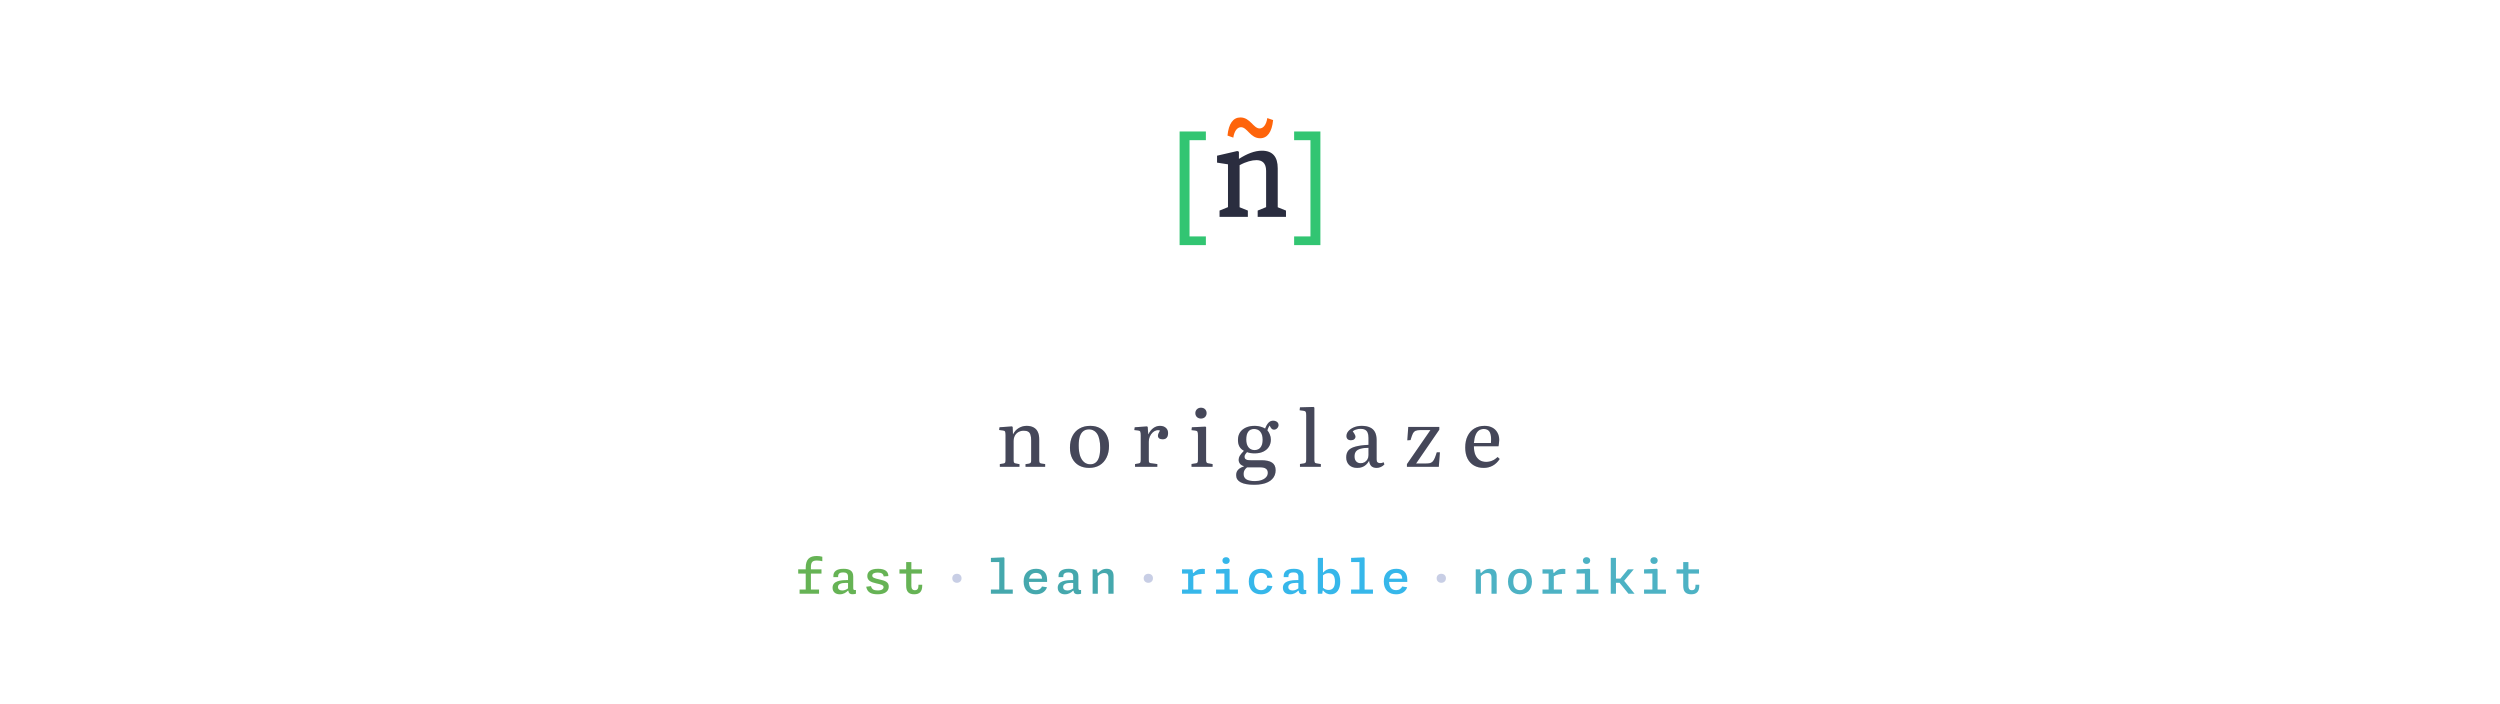
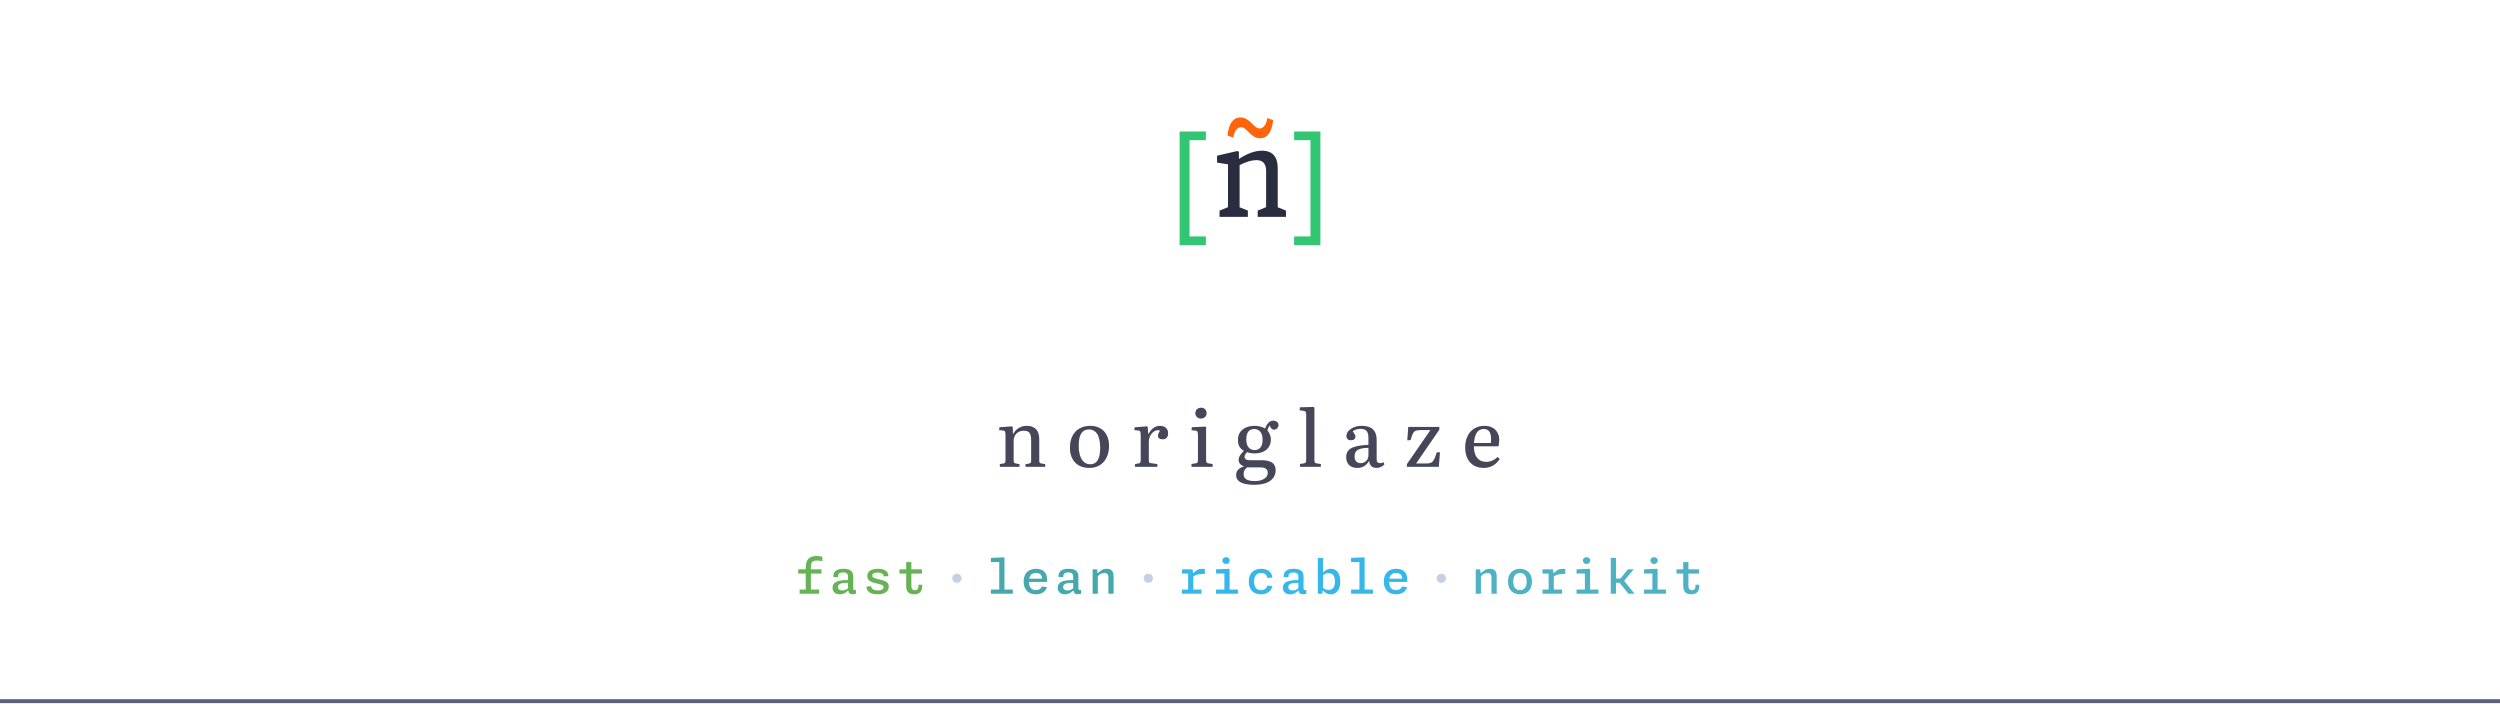
<svg xmlns="http://www.w3.org/2000/svg" width="1280" height="360" viewBox="0 0 1280 360" fill="none">
  <path d="M603.955 125.5V67.318H617.409V71.773H609.045V121.046H617.409V125.5H603.955Z" fill="#32C572" />
  <path d="M643.929 111.046V107.814L648.249 106.054V87.462C648.249 83.397 646.137 81.99 643.321 81.99C641.113 81.99 638.105 82.694 634.681 84.582V106.118L638.905 107.814V111.046H624.409V107.814L628.729 106.054V84.133L623.129 83.269V79.718L633.497 77.317L634.329 77.669V81.35C638.521 78.694 642.361 77.157 646.105 77.157C651.577 77.157 654.201 80.261 654.201 86.213V106.118L658.425 107.814V111.046H643.929Z" fill="#2A2D3F" />
  <path d="M676.045 67.318V125.5H662.591V121.046H670.955V71.773H662.591V67.318H676.045Z" fill="#32C572" />
  <path d="M628.473 69.413C629.081 63.237 631.385 60.133 635.097 60.133C640.121 60.133 641.721 65.766 644.921 65.766C646.809 65.766 648.345 63.877 648.857 60.453L651.833 61.477C651.225 67.653 648.889 70.79 645.177 70.79C640.153 70.79 638.617 65.126 635.385 65.126C633.529 65.126 631.961 67.013 631.449 70.469L628.473 69.413Z" fill="#FE640B" />
  <path d="M511.92 239V237.6L513.8 237.32C514.227 237.24 514.507 237.08 514.64 236.84C514.773 236.573 514.84 236.093 514.84 235.4V222.84C514.84 221.907 514.76 221.28 514.6 220.96C514.44 220.64 514.067 220.453 513.48 220.4L511.56 220.16L511.76 218.76L518.12 218.32L518.48 218.6L518.64 222.32H518.72C519.387 220.96 520.347 219.907 521.6 219.16C522.853 218.413 524.2 218.04 525.64 218.04C527.053 218.04 528.24 218.307 529.2 218.84C530.16 219.347 530.88 220.12 531.36 221.16C531.84 222.173 532.08 223.427 532.08 224.92V235.68C532.08 236.293 532.16 236.707 532.32 236.92C532.48 237.133 532.813 237.28 533.32 237.36L535.12 237.6V239H525.08V237.64L526.76 237.4C527.267 237.293 527.587 237.133 527.72 236.92C527.88 236.707 527.96 236.307 527.96 235.72V225.56C527.96 224.307 527.84 223.32 527.6 222.6C527.36 221.853 526.96 221.32 526.4 221C525.867 220.68 525.12 220.52 524.16 220.52C523.147 220.52 522.24 220.747 521.44 221.2C520.667 221.627 520.053 222.253 519.6 223.08C519.173 223.88 518.96 224.84 518.96 225.96V235.56C518.96 236.147 519.027 236.56 519.16 236.8C519.293 237.04 519.56 237.2 519.96 237.28L521.96 237.64V239H511.92ZM557.656 239.56C555.656 239.56 553.909 239.147 552.416 238.32C550.949 237.467 549.816 236.28 549.016 234.76C548.216 233.213 547.816 231.373 547.816 229.24C547.816 226.893 548.242 224.893 549.096 223.24C549.949 221.56 551.149 220.28 552.696 219.4C554.269 218.493 556.109 218.04 558.216 218.04C560.162 218.04 561.856 218.453 563.296 219.28C564.736 220.08 565.842 221.253 566.616 222.8C567.416 224.32 567.816 226.147 567.816 228.28C567.816 230.573 567.389 232.573 566.536 234.28C565.709 235.96 564.536 237.267 563.016 238.2C561.496 239.107 559.709 239.56 557.656 239.56ZM558.256 237.72C559.349 237.72 560.269 237.413 561.016 236.8C561.789 236.187 562.362 235.253 562.736 234C563.109 232.747 563.296 231.147 563.296 229.2C563.296 227.653 563.162 226.293 562.896 225.12C562.656 223.92 562.282 222.933 561.776 222.16C561.269 221.387 560.656 220.813 559.936 220.44C559.242 220.04 558.442 219.84 557.536 219.84C556.416 219.84 555.469 220.133 554.696 220.72C553.922 221.28 553.322 222.173 552.896 223.4C552.496 224.6 552.296 226.147 552.296 228.04C552.296 230.2 552.536 232 553.016 233.44C553.522 234.853 554.216 235.92 555.096 236.64C555.976 237.36 557.029 237.72 558.256 237.72ZM581.139 239V237.6L583.019 237.28C583.445 237.2 583.725 237.04 583.859 236.8C583.992 236.533 584.059 236.053 584.059 235.36V222.88C584.059 221.947 583.979 221.32 583.819 221C583.659 220.653 583.285 220.453 582.699 220.4L580.779 220.2L580.979 218.76L587.259 218.32L587.619 218.6L587.899 222.36H587.979C588.645 220.973 589.499 219.907 590.539 219.16C591.579 218.413 592.699 218.04 593.899 218.04C595.179 218.04 596.192 218.387 596.939 219.08C597.685 219.747 598.059 220.64 598.059 221.76C598.059 222.427 597.952 223 597.739 223.48C597.552 223.933 597.245 224.293 596.819 224.56C596.419 224.8 595.912 224.92 595.299 224.92C594.499 224.92 593.885 224.747 593.459 224.4C593.059 224.053 592.859 223.613 592.859 223.08C592.859 222.84 592.899 222.6 592.979 222.36C593.059 222.12 593.179 221.84 593.339 221.52C593.499 221.2 593.699 220.84 593.939 220.44C593.325 220.2 592.672 220.173 591.979 220.36C591.312 220.547 590.685 220.92 590.099 221.48C589.539 222.013 589.072 222.693 588.699 223.52C588.352 224.32 588.179 225.187 588.179 226.12V235.44C588.179 236.08 588.245 236.52 588.379 236.76C588.512 236.973 588.792 237.107 589.219 237.16L592.539 237.6V239H581.139ZM610.076 239V237.56L612.236 237.24C612.716 237.187 613.022 237.027 613.156 236.76C613.289 236.493 613.356 236 613.356 235.28V222.96C613.356 222 613.276 221.36 613.116 221.04C612.956 220.72 612.569 220.52 611.956 220.44L610.076 220.24L610.236 218.76L617.116 218.44L617.516 218.64V235.44C617.516 236 617.582 236.427 617.716 236.72C617.849 236.987 618.169 237.16 618.676 237.24L620.836 237.6V239H610.076ZM614.876 214.28C614.049 214.28 613.369 214.027 612.836 213.52C612.302 213.013 612.036 212.347 612.036 211.52C612.036 210.72 612.302 210.067 612.836 209.56C613.369 209.027 614.049 208.76 614.876 208.76C615.756 208.76 616.449 209.013 616.956 209.52C617.489 210.027 617.756 210.693 617.756 211.52C617.756 212.32 617.489 212.987 616.956 213.52C616.422 214.027 615.729 214.28 614.876 214.28ZM642.195 248.2C640.648 248.2 639.288 248.093 638.115 247.88C636.942 247.667 635.968 247.347 635.195 246.92C634.448 246.52 633.875 246.013 633.475 245.4C633.102 244.787 632.915 244.067 632.915 243.24C632.915 242.547 633.048 241.92 633.315 241.36C633.608 240.8 634.048 240.307 634.635 239.88C635.248 239.453 635.995 239.093 636.875 238.8V238.64C636.022 238.427 635.355 238.027 634.875 237.44C634.422 236.827 634.195 236.16 634.195 235.44C634.195 234.72 634.382 234.04 634.755 233.4C635.128 232.76 635.822 231.92 636.835 230.88V230.76C635.848 230.253 635.102 229.547 634.595 228.64C634.088 227.733 633.835 226.6 633.835 225.24C633.835 223.747 634.182 222.467 634.875 221.4C635.595 220.333 636.595 219.507 637.875 218.92C639.182 218.333 640.675 218.04 642.355 218.04C642.995 218.04 643.635 218.093 644.275 218.2C644.915 218.307 645.528 218.467 646.115 218.68C646.728 218.893 647.275 219.147 647.755 219.44C648.208 218.187 648.768 217.2 649.435 216.48C650.102 215.76 650.902 215.4 651.835 215.4C652.368 215.4 652.835 215.493 653.235 215.68C653.662 215.867 653.995 216.12 654.235 216.44C654.475 216.76 654.595 217.16 654.595 217.64C654.595 218.227 654.368 218.76 653.915 219.24C653.462 219.72 652.915 219.96 652.275 219.96C651.902 219.96 651.582 219.867 651.315 219.68C651.048 219.467 650.808 219.187 650.595 218.84L650.035 217.84C649.795 218.187 649.582 218.56 649.395 218.96C649.235 219.333 649.062 219.787 648.875 220.32C649.408 220.933 649.835 221.653 650.155 222.48C650.502 223.28 650.675 224.133 650.675 225.04C650.675 226.48 650.328 227.733 649.635 228.8C648.968 229.84 648.022 230.653 646.795 231.24C645.568 231.827 644.102 232.12 642.395 232.12C641.622 232.12 640.888 232.067 640.195 231.96C639.502 231.827 638.928 231.667 638.475 231.48C637.995 232.013 637.662 232.453 637.475 232.8C637.288 233.12 637.195 233.467 637.195 233.84C637.195 234.24 637.302 234.587 637.515 234.88C637.728 235.147 638.062 235.347 638.515 235.48C638.968 235.587 639.555 235.64 640.275 235.64H645.755C648.262 235.64 650.115 236.053 651.315 236.88C652.515 237.68 653.115 238.973 653.115 240.76C653.115 241.667 652.968 242.493 652.675 243.24C652.382 244.013 651.942 244.693 651.355 245.28C650.795 245.893 650.075 246.413 649.195 246.84C648.315 247.293 647.288 247.627 646.115 247.84C644.942 248.08 643.635 248.2 642.195 248.2ZM642.555 246.32C643.888 246.32 645.035 246.133 645.995 245.76C646.982 245.413 647.742 244.92 648.275 244.28C648.835 243.667 649.115 242.933 649.115 242.08C649.115 241.12 648.782 240.413 648.115 239.96C647.475 239.507 646.528 239.28 645.275 239.28H638.475C637.915 239.707 637.475 240.2 637.155 240.76C636.862 241.347 636.715 241.973 636.715 242.64C636.715 243.92 637.182 244.853 638.115 245.44C639.048 246.027 640.528 246.32 642.555 246.32ZM642.315 230.44C643.675 230.44 644.702 229.987 645.395 229.08C646.115 228.147 646.475 226.84 646.475 225.16C646.475 223.4 646.088 222.04 645.315 221.08C644.568 220.12 643.488 219.64 642.075 219.64C640.742 219.64 639.742 220.107 639.075 221.04C638.408 221.947 638.075 223.28 638.075 225.04C638.075 226.693 638.448 228.013 639.195 229C639.968 229.96 641.008 230.44 642.315 230.44ZM665.585 239V237.56L667.545 237.28C668.079 237.2 668.412 237.027 668.545 236.76C668.705 236.493 668.785 235.987 668.785 235.24V212.64C668.785 211.733 668.692 211.133 668.505 210.84C668.319 210.547 667.892 210.36 667.225 210.28L665.425 210.04L665.585 208.56L672.545 208.36L672.945 208.72V235.4C672.945 235.96 673.012 236.4 673.145 236.72C673.279 237.013 673.625 237.2 674.185 237.28L676.265 237.6V239H665.585ZM694.907 239.56C693.173 239.56 691.8 239.08 690.787 238.12C689.773 237.133 689.267 235.813 689.267 234.16C689.267 232.72 689.627 231.56 690.347 230.68C691.067 229.8 692.253 229.133 693.907 228.68C695.587 228.2 697.84 227.893 700.667 227.76V224.16C700.667 223.067 700.52 222.187 700.227 221.52C699.96 220.853 699.52 220.36 698.907 220.04C698.32 219.72 697.547 219.56 696.587 219.56C695.813 219.56 695.04 219.68 694.267 219.92C693.52 220.16 692.96 220.467 692.587 220.84C692.933 221.32 693.213 221.733 693.427 222.08C693.64 222.427 693.787 222.72 693.867 222.96C693.947 223.2 693.987 223.4 693.987 223.56C693.987 224.067 693.773 224.507 693.347 224.88C692.947 225.227 692.4 225.4 691.707 225.4C690.96 225.4 690.387 225.213 689.987 224.84C689.587 224.467 689.387 223.933 689.387 223.24C689.387 222.333 689.733 221.48 690.427 220.68C691.147 219.88 692.093 219.24 693.267 218.76C694.467 218.28 695.76 218.04 697.147 218.04C698.88 218.04 700.307 218.307 701.427 218.84C702.573 219.347 703.427 220.147 703.987 221.24C704.547 222.307 704.827 223.667 704.827 225.32V235.24C704.827 235.907 704.973 236.387 705.267 236.68C705.587 236.973 706.013 237.12 706.547 237.12C706.84 237.12 707.133 237.093 707.427 237.04C707.747 236.96 708.093 236.853 708.467 236.72L708.787 237.8C708.227 238.387 707.6 238.827 706.907 239.12C706.213 239.413 705.533 239.56 704.867 239.56C703.667 239.56 702.747 239.253 702.107 238.64C701.493 238 701.12 237.08 700.987 235.88C700.507 236.733 699.973 237.427 699.387 237.96C698.8 238.493 698.133 238.893 697.387 239.16C696.667 239.427 695.84 239.56 694.907 239.56ZM696.667 237.16C697.44 237.16 698.12 236.987 698.707 236.64C699.32 236.267 699.8 235.773 700.147 235.16C700.493 234.52 700.667 233.8 700.667 233V229.28C699.013 229.28 697.653 229.44 696.587 229.76C695.52 230.053 694.733 230.52 694.227 231.16C693.747 231.8 693.507 232.64 693.507 233.68C693.507 234.773 693.787 235.627 694.347 236.24C694.907 236.853 695.68 237.16 696.667 237.16ZM720.347 239V237.64L732.387 220.2H727.147C726.107 220.2 725.294 220.333 724.707 220.6C724.147 220.867 723.681 221.373 723.307 222.12C722.961 222.867 722.587 223.933 722.187 225.32L720.547 225.44L721.027 218.6H736.907V220L725.027 237.32H730.067C730.894 237.32 731.587 237.253 732.147 237.12C732.707 236.96 733.174 236.68 733.547 236.28C733.921 235.88 734.267 235.307 734.587 234.56C734.907 233.813 735.254 232.827 735.627 231.6H737.227L736.667 239H720.347ZM759.678 239.56C757.758 239.56 756.078 239.147 754.638 238.32C753.225 237.493 752.132 236.307 751.358 234.76C750.585 233.187 750.198 231.32 750.198 229.16C750.198 226.84 750.612 224.853 751.438 223.2C752.265 221.52 753.425 220.24 754.918 219.36C756.412 218.48 758.145 218.04 760.118 218.04C761.612 218.04 762.918 218.333 764.038 218.92C765.158 219.507 766.025 220.347 766.638 221.44C767.278 222.507 767.598 223.773 767.598 225.24C767.598 225.747 767.558 226.267 767.478 226.8C767.425 227.333 767.345 227.893 767.238 228.48H754.638C754.638 230.24 754.892 231.72 755.398 232.92C755.932 234.093 756.665 234.987 757.598 235.6C758.532 236.187 759.625 236.48 760.878 236.48C761.972 236.48 762.998 236.28 763.958 235.88C764.945 235.48 765.892 234.853 766.798 234L767.838 235C766.852 236.52 765.652 237.667 764.238 238.44C762.852 239.187 761.332 239.56 759.678 239.56ZM754.638 226.8H763.358C763.385 226.533 763.398 226.24 763.398 225.92C763.425 225.6 763.438 225.267 763.438 224.92C763.438 223.053 763.132 221.707 762.518 220.88C761.905 220.053 760.972 219.64 759.718 219.64C758.732 219.64 757.878 219.893 757.158 220.4C756.465 220.907 755.905 221.693 755.478 222.76C755.052 223.8 754.772 225.147 754.638 226.8Z" fill="#5C5F77" />
  <path d="M511.92 239V237.6L513.8 237.32C514.227 237.24 514.507 237.08 514.64 236.84C514.773 236.573 514.84 236.093 514.84 235.4V222.84C514.84 221.907 514.76 221.28 514.6 220.96C514.44 220.64 514.067 220.453 513.48 220.4L511.56 220.16L511.76 218.76L518.12 218.32L518.48 218.6L518.64 222.32H518.72C519.387 220.96 520.347 219.907 521.6 219.16C522.853 218.413 524.2 218.04 525.64 218.04C527.053 218.04 528.24 218.307 529.2 218.84C530.16 219.347 530.88 220.12 531.36 221.16C531.84 222.173 532.08 223.427 532.08 224.92V235.68C532.08 236.293 532.16 236.707 532.32 236.92C532.48 237.133 532.813 237.28 533.32 237.36L535.12 237.6V239H525.08V237.64L526.76 237.4C527.267 237.293 527.587 237.133 527.72 236.92C527.88 236.707 527.96 236.307 527.96 235.72V225.56C527.96 224.307 527.84 223.32 527.6 222.6C527.36 221.853 526.96 221.32 526.4 221C525.867 220.68 525.12 220.52 524.16 220.52C523.147 220.52 522.24 220.747 521.44 221.2C520.667 221.627 520.053 222.253 519.6 223.08C519.173 223.88 518.96 224.84 518.96 225.96V235.56C518.96 236.147 519.027 236.56 519.16 236.8C519.293 237.04 519.56 237.2 519.96 237.28L521.96 237.64V239H511.92ZM557.656 239.56C555.656 239.56 553.909 239.147 552.416 238.32C550.949 237.467 549.816 236.28 549.016 234.76C548.216 233.213 547.816 231.373 547.816 229.24C547.816 226.893 548.242 224.893 549.096 223.24C549.949 221.56 551.149 220.28 552.696 219.4C554.269 218.493 556.109 218.04 558.216 218.04C560.162 218.04 561.856 218.453 563.296 219.28C564.736 220.08 565.842 221.253 566.616 222.8C567.416 224.32 567.816 226.147 567.816 228.28C567.816 230.573 567.389 232.573 566.536 234.28C565.709 235.96 564.536 237.267 563.016 238.2C561.496 239.107 559.709 239.56 557.656 239.56ZM558.256 237.72C559.349 237.72 560.269 237.413 561.016 236.8C561.789 236.187 562.362 235.253 562.736 234C563.109 232.747 563.296 231.147 563.296 229.2C563.296 227.653 563.162 226.293 562.896 225.12C562.656 223.92 562.282 222.933 561.776 222.16C561.269 221.387 560.656 220.813 559.936 220.44C559.242 220.04 558.442 219.84 557.536 219.84C556.416 219.84 555.469 220.133 554.696 220.72C553.922 221.28 553.322 222.173 552.896 223.4C552.496 224.6 552.296 226.147 552.296 228.04C552.296 230.2 552.536 232 553.016 233.44C553.522 234.853 554.216 235.92 555.096 236.64C555.976 237.36 557.029 237.72 558.256 237.72ZM581.139 239V237.6L583.019 237.28C583.445 237.2 583.725 237.04 583.859 236.8C583.992 236.533 584.059 236.053 584.059 235.36V222.88C584.059 221.947 583.979 221.32 583.819 221C583.659 220.653 583.285 220.453 582.699 220.4L580.779 220.2L580.979 218.76L587.259 218.32L587.619 218.6L587.899 222.36H587.979C588.645 220.973 589.499 219.907 590.539 219.16C591.579 218.413 592.699 218.04 593.899 218.04C595.179 218.04 596.192 218.387 596.939 219.08C597.685 219.747 598.059 220.64 598.059 221.76C598.059 222.427 597.952 223 597.739 223.48C597.552 223.933 597.245 224.293 596.819 224.56C596.419 224.8 595.912 224.92 595.299 224.92C594.499 224.92 593.885 224.747 593.459 224.4C593.059 224.053 592.859 223.613 592.859 223.08C592.859 222.84 592.899 222.6 592.979 222.36C593.059 222.12 593.179 221.84 593.339 221.52C593.499 221.2 593.699 220.84 593.939 220.44C593.325 220.2 592.672 220.173 591.979 220.36C591.312 220.547 590.685 220.92 590.099 221.48C589.539 222.013 589.072 222.693 588.699 223.52C588.352 224.32 588.179 225.187 588.179 226.12V235.44C588.179 236.08 588.245 236.52 588.379 236.76C588.512 236.973 588.792 237.107 589.219 237.16L592.539 237.6V239H581.139ZM610.076 239V237.56L612.236 237.24C612.716 237.187 613.022 237.027 613.156 236.76C613.289 236.493 613.356 236 613.356 235.28V222.96C613.356 222 613.276 221.36 613.116 221.04C612.956 220.72 612.569 220.52 611.956 220.44L610.076 220.24L610.236 218.76L617.116 218.44L617.516 218.64V235.44C617.516 236 617.582 236.427 617.716 236.72C617.849 236.987 618.169 237.16 618.676 237.24L620.836 237.6V239H610.076ZM614.876 214.28C614.049 214.28 613.369 214.027 612.836 213.52C612.302 213.013 612.036 212.347 612.036 211.52C612.036 210.72 612.302 210.067 612.836 209.56C613.369 209.027 614.049 208.76 614.876 208.76C615.756 208.76 616.449 209.013 616.956 209.52C617.489 210.027 617.756 210.693 617.756 211.52C617.756 212.32 617.489 212.987 616.956 213.52C616.422 214.027 615.729 214.28 614.876 214.28ZM642.195 248.2C640.648 248.2 639.288 248.093 638.115 247.88C636.942 247.667 635.968 247.347 635.195 246.92C634.448 246.52 633.875 246.013 633.475 245.4C633.102 244.787 632.915 244.067 632.915 243.24C632.915 242.547 633.048 241.92 633.315 241.36C633.608 240.8 634.048 240.307 634.635 239.88C635.248 239.453 635.995 239.093 636.875 238.8V238.64C636.022 238.427 635.355 238.027 634.875 237.44C634.422 236.827 634.195 236.16 634.195 235.44C634.195 234.72 634.382 234.04 634.755 233.4C635.128 232.76 635.822 231.92 636.835 230.88V230.76C635.848 230.253 635.102 229.547 634.595 228.64C634.088 227.733 633.835 226.6 633.835 225.24C633.835 223.747 634.182 222.467 634.875 221.4C635.595 220.333 636.595 219.507 637.875 218.92C639.182 218.333 640.675 218.04 642.355 218.04C642.995 218.04 643.635 218.093 644.275 218.2C644.915 218.307 645.528 218.467 646.115 218.68C646.728 218.893 647.275 219.147 647.755 219.44C648.208 218.187 648.768 217.2 649.435 216.48C650.102 215.76 650.902 215.4 651.835 215.4C652.368 215.4 652.835 215.493 653.235 215.68C653.662 215.867 653.995 216.12 654.235 216.44C654.475 216.76 654.595 217.16 654.595 217.64C654.595 218.227 654.368 218.76 653.915 219.24C653.462 219.72 652.915 219.96 652.275 219.96C651.902 219.96 651.582 219.867 651.315 219.68C651.048 219.467 650.808 219.187 650.595 218.84L650.035 217.84C649.795 218.187 649.582 218.56 649.395 218.96C649.235 219.333 649.062 219.787 648.875 220.32C649.408 220.933 649.835 221.653 650.155 222.48C650.502 223.28 650.675 224.133 650.675 225.04C650.675 226.48 650.328 227.733 649.635 228.8C648.968 229.84 648.022 230.653 646.795 231.24C645.568 231.827 644.102 232.12 642.395 232.12C641.622 232.12 640.888 232.067 640.195 231.96C639.502 231.827 638.928 231.667 638.475 231.48C637.995 232.013 637.662 232.453 637.475 232.8C637.288 233.12 637.195 233.467 637.195 233.84C637.195 234.24 637.302 234.587 637.515 234.88C637.728 235.147 638.062 235.347 638.515 235.48C638.968 235.587 639.555 235.64 640.275 235.64H645.755C648.262 235.64 650.115 236.053 651.315 236.88C652.515 237.68 653.115 238.973 653.115 240.76C653.115 241.667 652.968 242.493 652.675 243.24C652.382 244.013 651.942 244.693 651.355 245.28C650.795 245.893 650.075 246.413 649.195 246.84C648.315 247.293 647.288 247.627 646.115 247.84C644.942 248.08 643.635 248.2 642.195 248.2ZM642.555 246.32C643.888 246.32 645.035 246.133 645.995 245.76C646.982 245.413 647.742 244.92 648.275 244.28C648.835 243.667 649.115 242.933 649.115 242.08C649.115 241.12 648.782 240.413 648.115 239.96C647.475 239.507 646.528 239.28 645.275 239.28H638.475C637.915 239.707 637.475 240.2 637.155 240.76C636.862 241.347 636.715 241.973 636.715 242.64C636.715 243.92 637.182 244.853 638.115 245.44C639.048 246.027 640.528 246.32 642.555 246.32ZM642.315 230.44C643.675 230.44 644.702 229.987 645.395 229.08C646.115 228.147 646.475 226.84 646.475 225.16C646.475 223.4 646.088 222.04 645.315 221.08C644.568 220.12 643.488 219.64 642.075 219.64C640.742 219.64 639.742 220.107 639.075 221.04C638.408 221.947 638.075 223.28 638.075 225.04C638.075 226.693 638.448 228.013 639.195 229C639.968 229.96 641.008 230.44 642.315 230.44ZM665.585 239V237.56L667.545 237.28C668.079 237.2 668.412 237.027 668.545 236.76C668.705 236.493 668.785 235.987 668.785 235.24V212.64C668.785 211.733 668.692 211.133 668.505 210.84C668.319 210.547 667.892 210.36 667.225 210.28L665.425 210.04L665.585 208.56L672.545 208.36L672.945 208.72V235.4C672.945 235.96 673.012 236.4 673.145 236.72C673.279 237.013 673.625 237.2 674.185 237.28L676.265 237.6V239H665.585ZM694.907 239.56C693.173 239.56 691.8 239.08 690.787 238.12C689.773 237.133 689.267 235.813 689.267 234.16C689.267 232.72 689.627 231.56 690.347 230.68C691.067 229.8 692.253 229.133 693.907 228.68C695.587 228.2 697.84 227.893 700.667 227.76V224.16C700.667 223.067 700.52 222.187 700.227 221.52C699.96 220.853 699.52 220.36 698.907 220.04C698.32 219.72 697.547 219.56 696.587 219.56C695.813 219.56 695.04 219.68 694.267 219.92C693.52 220.16 692.96 220.467 692.587 220.84C692.933 221.32 693.213 221.733 693.427 222.08C693.64 222.427 693.787 222.72 693.867 222.96C693.947 223.2 693.987 223.4 693.987 223.56C693.987 224.067 693.773 224.507 693.347 224.88C692.947 225.227 692.4 225.4 691.707 225.4C690.96 225.4 690.387 225.213 689.987 224.84C689.587 224.467 689.387 223.933 689.387 223.24C689.387 222.333 689.733 221.48 690.427 220.68C691.147 219.88 692.093 219.24 693.267 218.76C694.467 218.28 695.76 218.04 697.147 218.04C698.88 218.04 700.307 218.307 701.427 218.84C702.573 219.347 703.427 220.147 703.987 221.24C704.547 222.307 704.827 223.667 704.827 225.32V235.24C704.827 235.907 704.973 236.387 705.267 236.68C705.587 236.973 706.013 237.12 706.547 237.12C706.84 237.12 707.133 237.093 707.427 237.04C707.747 236.96 708.093 236.853 708.467 236.72L708.787 237.8C708.227 238.387 707.6 238.827 706.907 239.12C706.213 239.413 705.533 239.56 704.867 239.56C703.667 239.56 702.747 239.253 702.107 238.64C701.493 238 701.12 237.08 700.987 235.88C700.507 236.733 699.973 237.427 699.387 237.96C698.8 238.493 698.133 238.893 697.387 239.16C696.667 239.427 695.84 239.56 694.907 239.56ZM696.667 237.16C697.44 237.16 698.12 236.987 698.707 236.64C699.32 236.267 699.8 235.773 700.147 235.16C700.493 234.52 700.667 233.8 700.667 233V229.28C699.013 229.28 697.653 229.44 696.587 229.76C695.52 230.053 694.733 230.52 694.227 231.16C693.747 231.8 693.507 232.64 693.507 233.68C693.507 234.773 693.787 235.627 694.347 236.24C694.907 236.853 695.68 237.16 696.667 237.16ZM720.347 239V237.64L732.387 220.2H727.147C726.107 220.2 725.294 220.333 724.707 220.6C724.147 220.867 723.681 221.373 723.307 222.12C722.961 222.867 722.587 223.933 722.187 225.32L720.547 225.44L721.027 218.6H736.907V220L725.027 237.32H730.067C730.894 237.32 731.587 237.253 732.147 237.12C732.707 236.96 733.174 236.68 733.547 236.28C733.921 235.88 734.267 235.307 734.587 234.56C734.907 233.813 735.254 232.827 735.627 231.6H737.227L736.667 239H720.347ZM759.678 239.56C757.758 239.56 756.078 239.147 754.638 238.32C753.225 237.493 752.132 236.307 751.358 234.76C750.585 233.187 750.198 231.32 750.198 229.16C750.198 226.84 750.612 224.853 751.438 223.2C752.265 221.52 753.425 220.24 754.918 219.36C756.412 218.48 758.145 218.04 760.118 218.04C761.612 218.04 762.918 218.333 764.038 218.92C765.158 219.507 766.025 220.347 766.638 221.44C767.278 222.507 767.598 223.773 767.598 225.24C767.598 225.747 767.558 226.267 767.478 226.8C767.425 227.333 767.345 227.893 767.238 228.48H754.638C754.638 230.24 754.892 231.72 755.398 232.92C755.932 234.093 756.665 234.987 757.598 235.6C758.532 236.187 759.625 236.48 760.878 236.48C761.972 236.48 762.998 236.28 763.958 235.88C764.945 235.48 765.892 234.853 766.798 234L767.838 235C766.852 236.52 765.652 237.667 764.238 238.44C762.852 239.187 761.332 239.56 759.678 239.56ZM754.638 226.8H763.358C763.385 226.533 763.398 226.24 763.398 225.92C763.425 225.6 763.438 225.267 763.438 224.92C763.438 223.053 763.132 221.707 762.518 220.88C761.905 220.053 760.972 219.64 759.718 219.64C758.732 219.64 757.878 219.893 757.158 220.4C756.465 220.907 755.905 221.693 755.478 222.76C755.052 223.8 754.772 225.147 754.638 226.8Z" fill="black" fill-opacity="0.25" />
  <g opacity="0.8">
    <path d="M421.024 287.344C420.088 287.128 419.248 286.996 418.276 286.996C416.212 286.996 415.192 287.596 415.192 290.272V291.508H420.604V293.668H415.192V301.84H419.356V304H409.396V301.84H412.528V293.668H408.676V291.508H412.528V290.692C412.528 286.276 414.532 284.668 418.18 284.668C419.2 284.668 420.136 284.8 421.024 285.052V287.344ZM431.875 291.22C434.983 291.22 436.855 292.24 436.855 295.156V301.132C436.855 301.984 437.155 302.2 438.235 302.068V304C437.623 304.168 437.059 304.252 436.543 304.252C434.959 304.252 434.455 303.472 434.359 302.464H434.095C433.147 303.412 431.863 304.288 429.967 304.288C427.723 304.288 426.271 303.028 426.271 300.928C426.271 297.424 430.279 296.956 434.191 297.004V295.3C434.191 293.512 433.159 293.068 431.671 293.08C430.207 293.08 429.139 293.548 429.127 295L429.115 295.504H426.691V294.868C426.691 292.732 428.143 291.22 431.875 291.22ZM429.043 300.58C429.043 301.696 429.871 302.32 431.239 302.32C432.367 302.32 433.315 301.888 434.191 301.252V298.492C433.855 298.456 433.519 298.432 433.183 298.432C430.579 298.432 429.043 299.056 429.043 300.58ZM449.578 291.22C452.926 291.22 454.822 292.444 454.846 294.952L452.434 295.132C452.29 293.812 451.33 293.152 449.398 293.152C447.658 293.152 446.602 293.668 446.602 294.712C446.602 295.72 447.622 296.092 450.262 296.668C453.334 297.328 455.05 298.048 455.05 300.328C455.05 302.728 453.118 304.276 449.374 304.276C445.918 304.276 444.022 303.256 443.494 300.4L445.942 300.1C446.446 302.02 447.778 302.296 449.506 302.296C451.57 302.296 452.374 301.516 452.374 300.628C452.374 299.608 451.318 299.26 448.534 298.66C445.702 298.06 444.058 297.136 444.058 294.928C444.058 292.648 445.81 291.22 449.578 291.22ZM463.956 299.92V293.668H460.524V291.508H463.956V287.764H466.62V291.508H472.044V293.668H466.62V300.028C466.62 301.564 467.34 302.2 468.42 302.2C469.536 302.2 470.232 301.516 470.232 300.04V299.368H472.176V299.908C472.176 302.812 470.892 304.276 468.048 304.276C465.324 304.276 463.956 302.968 463.956 299.92Z" fill="#40A02B" />
    <path d="M489.952 298.396C488.632 298.396 487.564 297.52 487.564 296.08C487.564 294.628 488.632 293.776 489.952 293.776C491.26 293.776 492.316 294.628 492.316 296.08C492.316 297.52 491.26 298.396 489.952 298.396Z" fill="#BAC2DE" />
    <path d="M507.336 304V301.84H511.608L511.62 287.776H507.348V285.64L513.948 285.352L514.284 285.676L514.272 301.84H518.544V304H507.336ZM524.091 297.736C524.091 293.452 526.659 291.22 530.487 291.22C534.039 291.22 536.115 293.08 536.115 296.824V297.964H526.803C526.875 300.736 528.159 302.152 530.391 302.152C531.819 302.152 532.923 301.576 533.487 300.28L536.067 300.676C535.203 303.148 533.019 304.288 530.379 304.288C526.659 304.288 524.091 302.044 524.091 297.736ZM526.935 296.284H533.511C533.511 294.256 532.215 293.344 530.403 293.344C528.579 293.344 527.319 294.292 526.935 296.284ZM547.158 291.22C550.266 291.22 552.138 292.24 552.138 295.156V301.132C552.138 301.984 552.438 302.2 553.518 302.068V304C552.906 304.168 552.342 304.252 551.826 304.252C550.242 304.252 549.738 303.472 549.642 302.464H549.378C548.43 303.412 547.146 304.288 545.25 304.288C543.006 304.288 541.554 303.028 541.554 300.928C541.554 297.424 545.562 296.956 549.474 297.004V295.3C549.474 293.512 548.442 293.068 546.954 293.08C545.49 293.08 544.422 293.548 544.41 295L544.398 295.504H541.974V294.868C541.974 292.732 543.426 291.22 547.158 291.22ZM544.326 300.58C544.326 301.696 545.154 302.32 546.522 302.32C547.65 302.32 548.598 301.888 549.474 301.252V298.492C549.138 298.456 548.802 298.432 548.466 298.432C545.862 298.432 544.326 299.056 544.326 300.58ZM570.152 304H567.488V295.672C567.488 293.86 566.564 293.38 565.412 293.38C564.092 293.38 563 294.028 562.088 295V304H559.424V291.508H561.716L561.908 293.32H562.256C563.324 292.18 564.608 291.22 566.648 291.22C568.844 291.22 570.152 292.324 570.152 294.976V304Z" fill="#179299" />
    <path d="M587.952 298.396C586.632 298.396 585.564 297.52 585.564 296.08C585.564 294.628 586.632 293.776 587.952 293.776C589.26 293.776 590.316 294.628 590.316 296.08C590.316 297.52 589.26 298.396 587.952 298.396Z" fill="#BAC2DE" />
    <path d="M610.616 291.508L610.796 293.32H611.144C612.356 291.952 613.556 291.22 615.668 291.22C616.124 291.22 616.508 291.256 616.88 291.34V293.848C614.252 293.848 612.752 294.004 610.988 295.084V301.84H615.152V304H605.192V301.84H608.324V293.668H605.192V291.508H610.616ZM622.619 304V301.84H626.891V293.644H622.619V291.508L629.231 291.22L629.555 291.544V301.84H633.827V304H622.619ZM625.871 286.996C625.871 285.928 626.639 285.28 627.743 285.28C628.859 285.28 629.615 285.928 629.615 286.996C629.615 288.064 628.859 288.736 627.743 288.736C626.639 288.736 625.871 288.064 625.871 286.996ZM651.482 300.136C650.774 303.028 648.398 304.288 645.614 304.288C641.882 304.288 639.374 302.044 639.374 297.736C639.374 293.308 642.05 291.22 645.746 291.22C648.854 291.22 651.182 292.66 651.482 295.708L648.878 295.936C648.602 294.184 647.39 293.344 645.674 293.344C643.322 293.344 642.098 294.892 642.098 297.736C642.098 300.724 643.442 302.152 645.638 302.152C647.342 302.152 648.446 301.3 648.914 299.764L651.482 300.136ZM662.44 291.22C665.548 291.22 667.42 292.24 667.42 295.156V301.132C667.42 301.984 667.72 302.2 668.8 302.068V304C668.188 304.168 667.624 304.252 667.108 304.252C665.524 304.252 665.02 303.472 664.924 302.464H664.66C663.712 303.412 662.428 304.288 660.532 304.288C658.288 304.288 656.836 303.028 656.836 300.928C656.836 297.424 660.844 296.956 664.756 297.004V295.3C664.756 293.512 663.724 293.068 662.236 293.08C660.772 293.08 659.704 293.548 659.692 295L659.68 295.504H657.256V294.868C657.256 292.732 658.708 291.22 662.44 291.22ZM659.608 300.58C659.608 301.696 660.436 302.32 661.804 302.32C662.932 302.32 663.88 301.888 664.756 301.252V298.492C664.42 298.456 664.084 298.432 663.748 298.432C661.144 298.432 659.608 299.056 659.608 300.58ZM686.203 297.724C686.203 301.684 684.499 304.288 681.307 304.288C679.495 304.288 678.271 303.448 677.539 302.392H677.191L676.999 304H674.707V285.64H677.371V293.116H677.527C678.367 292.06 679.603 291.22 681.403 291.22C684.583 291.22 686.203 293.836 686.203 297.724ZM677.371 300.94C678.295 301.744 679.243 302.056 680.215 302.056C682.327 302.056 683.491 300.664 683.491 297.724C683.491 294.844 682.387 293.452 680.239 293.452C679.255 293.452 678.295 293.764 677.371 294.58V300.94ZM691.75 304V301.84H696.022L696.034 287.776H691.762V285.64L698.362 285.352L698.698 285.676L698.686 301.84H702.958V304H691.75ZM708.505 297.736C708.505 293.452 711.073 291.22 714.901 291.22C718.453 291.22 720.529 293.08 720.529 296.824V297.964H711.217C711.289 300.736 712.573 302.152 714.805 302.152C716.233 302.152 717.337 301.576 717.901 300.28L720.481 300.676C719.617 303.148 717.433 304.288 714.793 304.288C711.073 304.288 708.505 302.044 708.505 297.736ZM711.349 296.284H717.925C717.925 294.256 716.629 293.344 714.817 293.344C712.993 293.344 711.733 294.292 711.349 296.284Z" fill="#04A5E5" />
    <path d="M737.952 298.396C736.632 298.396 735.564 297.52 735.564 296.08C735.564 294.628 736.632 293.776 737.952 293.776C739.26 293.776 740.316 294.628 740.316 296.08C740.316 297.52 739.26 298.396 737.952 298.396Z" fill="#BAC2DE" />
    <path d="M766.304 304H763.64V295.672C763.64 293.86 762.716 293.38 761.564 293.38C760.244 293.38 759.152 294.028 758.24 295V304H755.576V291.508H757.868L758.06 293.32H758.408C759.476 292.18 760.76 291.22 762.8 291.22C764.996 291.22 766.304 292.324 766.304 294.976V304ZM784.355 297.784C784.355 302.224 781.595 304.288 778.223 304.288C774.863 304.288 772.091 302.224 772.091 297.784C772.091 293.344 774.863 291.22 778.223 291.22C781.595 291.22 784.355 293.344 784.355 297.784ZM774.803 297.784C774.803 300.892 776.231 302.152 778.223 302.152C780.227 302.152 781.643 300.892 781.643 297.784C781.643 294.664 780.227 293.344 778.223 293.344C776.231 293.344 774.803 294.664 774.803 297.784ZM795.182 291.508L795.362 293.32H795.71C796.922 291.952 798.122 291.22 800.234 291.22C800.69 291.22 801.074 291.256 801.446 291.34V293.848C798.818 293.848 797.318 294.004 795.554 295.084V301.84H799.718V304H789.758V301.84H792.89V293.668H789.758V291.508H795.182ZM807.184 304V301.84H811.456V293.644H807.184V291.508L813.796 291.22L814.12 291.544V301.84H818.392V304H807.184ZM810.436 286.996C810.436 285.928 811.204 285.28 812.308 285.28C813.424 285.28 814.18 285.928 814.18 286.996C814.18 288.064 813.424 288.736 812.308 288.736C811.204 288.736 810.436 288.064 810.436 286.996ZM827.371 304H824.707V285.64H827.371V296.26H829.615L833.491 291.508H836.479L831.619 297.292V297.448L836.899 304H833.755L829.231 298.396H827.371V304ZM841.75 304V301.84H846.022V293.644H841.75V291.508L848.362 291.22L848.686 291.544V301.84H852.958V304H841.75ZM845.002 286.996C845.002 285.928 845.77 285.28 846.874 285.28C847.99 285.28 848.746 285.928 848.746 286.996C848.746 288.064 847.99 288.736 846.874 288.736C845.77 288.736 845.002 288.064 845.002 286.996ZM861.805 299.92V293.668H858.373V291.508H861.805V287.764H864.469V291.508H869.893V293.668H864.469V300.028C864.469 301.564 865.189 302.2 866.269 302.2C867.385 302.2 868.081 301.516 868.081 300.04V299.368H870.025V299.908C870.025 302.812 868.741 304.276 865.897 304.276C863.173 304.276 861.805 302.968 861.805 299.92Z" fill="#209FB5" />
  </g>
+   <rect x="0" y="358" width="1280" height="2" fill="#5C5F77" />
</svg>
